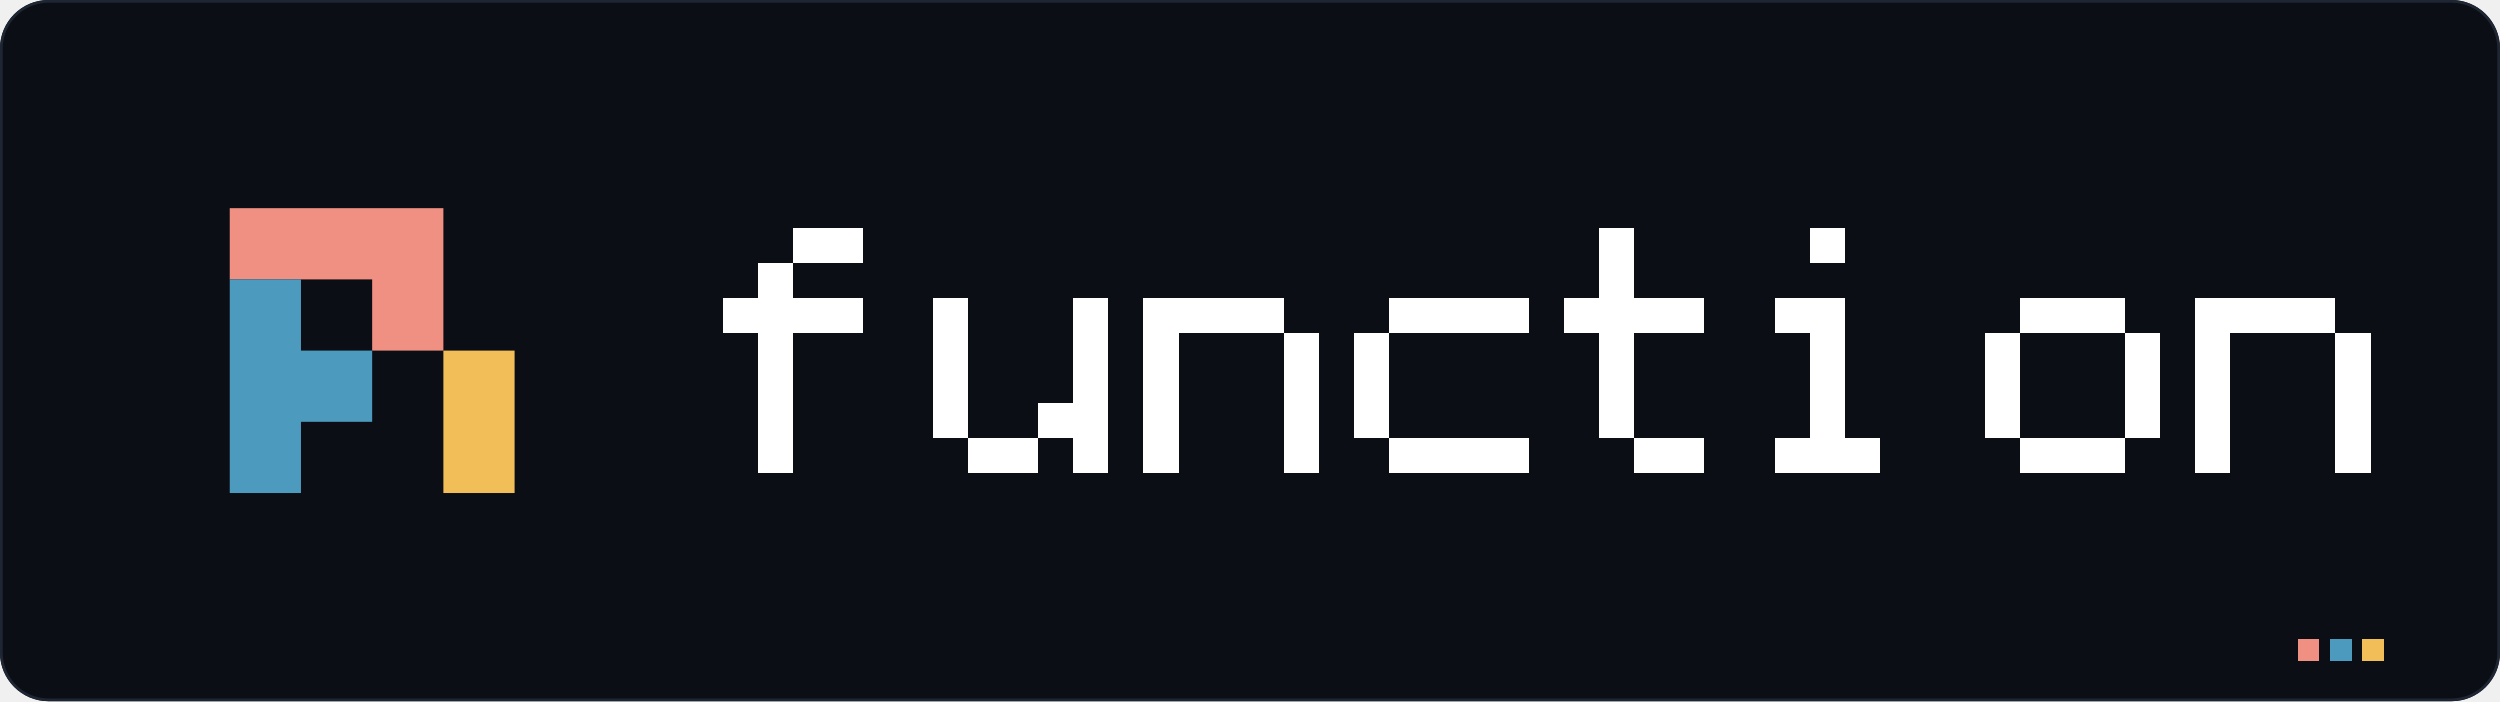
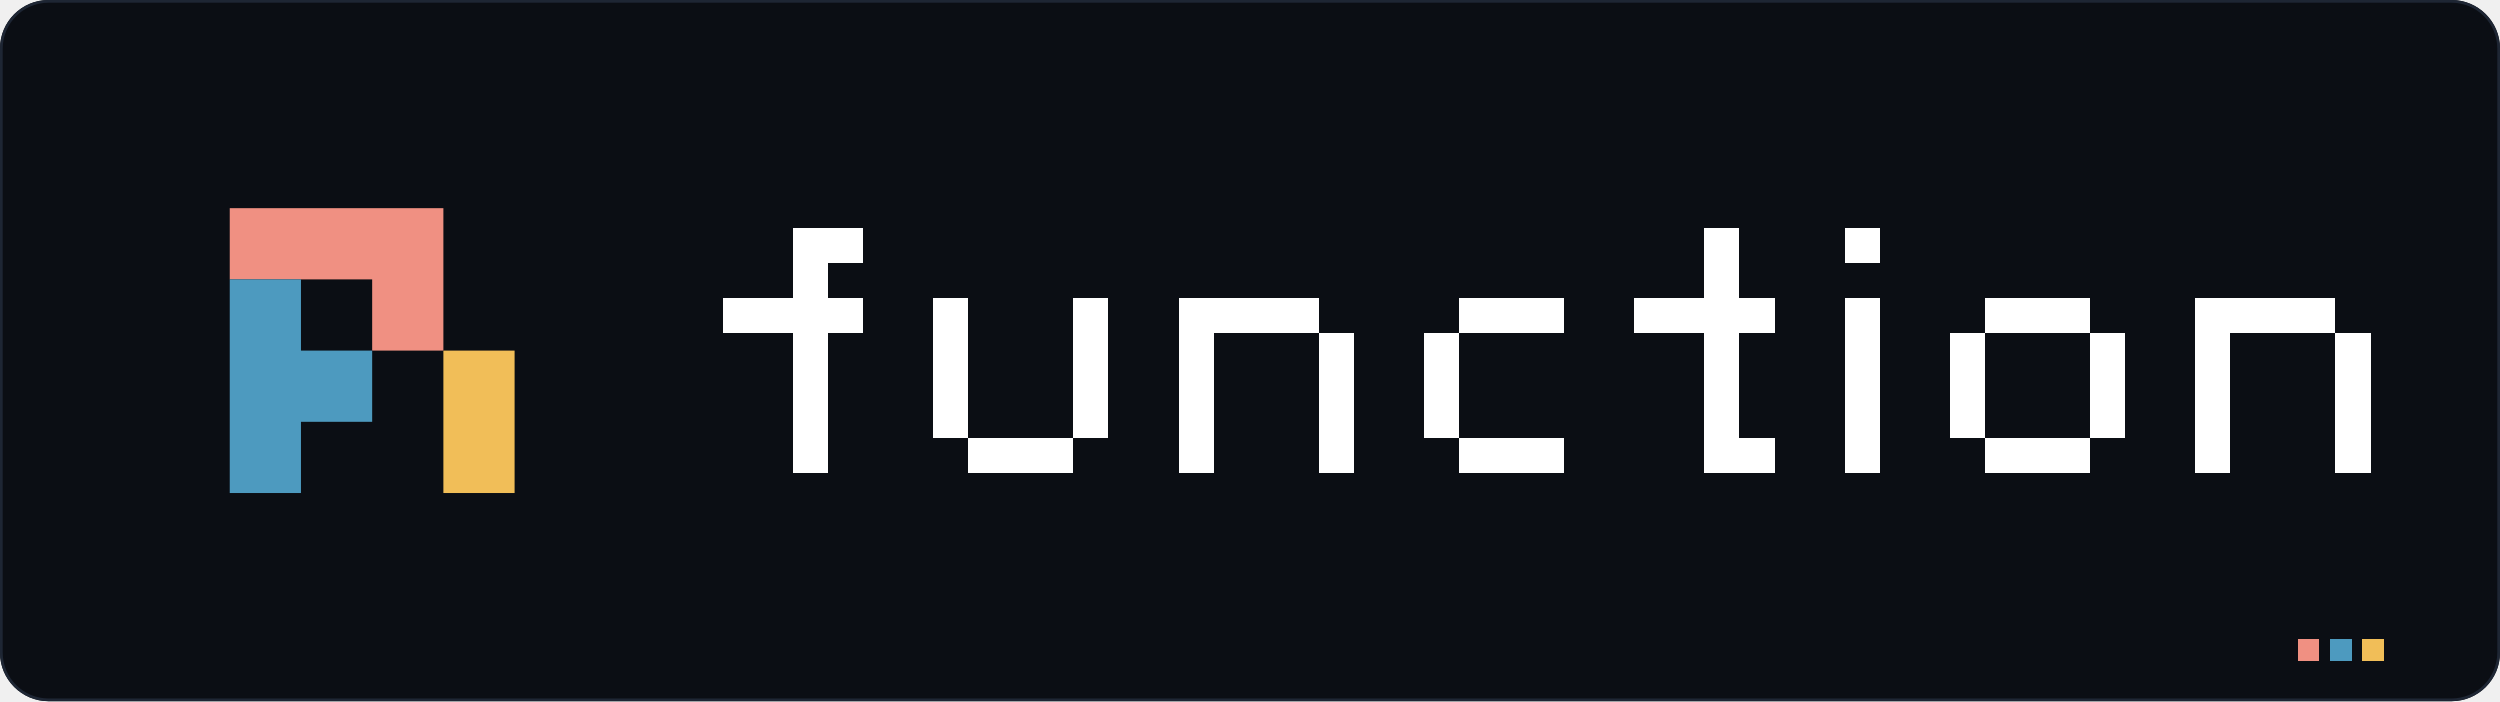
<svg xmlns="http://www.w3.org/2000/svg" width="1854" height="520" viewBox="0 0 1854 520" role="img" aria-label="Pi-function">
+   <style>
+     /* 入场：从下往上逐列浮现；被剥离时这些属性等于没有，字仍然完整可见 */
+     @keyframes rise { from { opacity: 0; transform: translateY(10px) } to { opacity: 1; transform: none } }
+     @keyframes breathe { 0%, 100% { opacity: .35 } 50% { opacity: 1 } }
+     .px { animation: rise .42s cubic-bezier(.22,.61,.36,1) both }
+     .dot { animation: breathe 3.2s ease-in-out infinite }
+     @media (prefers-reduced-motion: reduce) {
+       .px, .dot { animation: none }
+     }
+   </style>
  <rect width="1854" height="520" rx="36" fill="#0B0E14" />
  <rect x="1" y="1" width="1852" height="518" rx="35" fill="none" stroke="#1E2634" stroke-width="2" />
  <g transform="translate(96,80) scale(0.45)">
    <path fill="#F09082" d="M165.29 165.29H517.36V400H400V282.65H165.29Z" />
    <path fill="#4D9ABF" d="M165.29 282.65H282.65V400H400V517.36H282.65V634.72H165.29Z" />
    <path fill="#F1BE58" d="M517.36 400H634.72V634.72H517.36Z" />
  </g>
  <g fill="#FFFFFF" shape-rendering="crispEdges">
-     <rect x="588" y="169" width="52" height="26" />
-     <rect x="562" y="195" width="26" height="26" />
-     <rect x="536" y="221" width="104" height="26" />
-     <rect x="562" y="247" width="26" height="26" />
-     <rect x="562" y="273" width="26" height="26" />
-     <rect x="562" y="299" width="26" height="26" />
-     <rect x="562" y="325" width="26" height="26" />
-     <rect x="692" y="221" width="26" height="26" />
-     <rect x="796" y="221" width="26" height="26" />
-     <rect x="692" y="247" width="26" height="26" />
-     <rect x="796" y="247" width="26" height="26" />
-     <rect x="692" y="273" width="26" height="26" />
-     <rect x="796" y="273" width="26" height="26" />
-     <rect x="692" y="299" width="26" height="26" />
-     <rect x="770" y="299" width="52" height="26" />
-     <rect x="718" y="325" width="52" height="26" />
-     <rect x="796" y="325" width="26" height="26" />
-     <rect x="848" y="221" width="104" height="26" />
-     <rect x="848" y="247" width="26" height="26" />
-     <rect x="952" y="247" width="26" height="26" />
-     <rect x="848" y="273" width="26" height="26" />
-     <rect x="952" y="273" width="26" height="26" />
-     <rect x="848" y="299" width="26" height="26" />
-     <rect x="952" y="299" width="26" height="26" />
-     <rect x="848" y="325" width="26" height="26" />
-     <rect x="952" y="325" width="26" height="26" />
-     <rect x="1030" y="221" width="104" height="26" />
-     <rect x="1004" y="247" width="26" height="26" />
-     <rect x="1004" y="273" width="26" height="26" />
-     <rect x="1004" y="299" width="26" height="26" />
-     <rect x="1030" y="325" width="104" height="26" />
-     <rect x="1186" y="169" width="26" height="26" />
-     <rect x="1186" y="195" width="26" height="26" />
-     <rect x="1160" y="221" width="104" height="26" />
-     <rect x="1186" y="247" width="26" height="26" />
-     <rect x="1186" y="273" width="26" height="26" />
-     <rect x="1186" y="299" width="26" height="26" />
-     <rect x="1212" y="325" width="52" height="26" />
-     <rect x="1342" y="169" width="26" height="26" />
-     <rect x="1316" y="221" width="52" height="26" />
-     <rect x="1342" y="247" width="26" height="26" />
-     <rect x="1342" y="273" width="26" height="26" />
-     <rect x="1342" y="299" width="26" height="26" />
-     <rect x="1316" y="325" width="78" height="26" />
-     <rect x="1498" y="221" width="78" height="26" />
-     <rect x="1472" y="247" width="26" height="26" />
-     <rect x="1576" y="247" width="26" height="26" />
-     <rect x="1472" y="273" width="26" height="26" />
-     <rect x="1576" y="273" width="26" height="26" />
-     <rect x="1472" y="299" width="26" height="26" />
-     <rect x="1576" y="299" width="26" height="26" />
-     <rect x="1498" y="325" width="78" height="26" />
-     <rect x="1628" y="221" width="104" height="26" />
-     <rect x="1628" y="247" width="26" height="26" />
-     <rect x="1732" y="247" width="26" height="26" />
-     <rect x="1628" y="273" width="26" height="26" />
-     <rect x="1732" y="273" width="26" height="26" />
-     <rect x="1628" y="299" width="26" height="26" />
-     <rect x="1732" y="299" width="26" height="26" />
-     <rect x="1628" y="325" width="26" height="26" />
-     <rect x="1732" y="325" width="26" height="26" />
+     <rect x="588" y="169" width="52" height="26" data-letter="0" class="px" style="animation-delay:90ms" />
+     <rect x="588" y="195" width="26" height="26" data-letter="0" class="px" style="animation-delay:90ms" />
+     <rect x="536" y="221" width="104" height="26" data-letter="0" class="px" style="animation-delay:0ms" />
+     <rect x="588" y="247" width="26" height="26" data-letter="0" class="px" style="animation-delay:90ms" />
+     <rect x="588" y="273" width="26" height="26" data-letter="0" class="px" style="animation-delay:90ms" />
+     <rect x="588" y="299" width="26" height="26" data-letter="0" class="px" style="animation-delay:90ms" />
+     <rect x="588" y="325" width="26" height="26" data-letter="0" class="px" style="animation-delay:90ms" />
+     <rect x="692" y="221" width="26" height="26" data-letter="1" class="px" style="animation-delay:282ms" />
+     <rect x="796" y="221" width="26" height="26" data-letter="1" class="px" style="animation-delay:462ms" />
+     <rect x="692" y="247" width="26" height="26" data-letter="1" class="px" style="animation-delay:282ms" />
+     <rect x="796" y="247" width="26" height="26" data-letter="1" class="px" style="animation-delay:462ms" />
+     <rect x="692" y="273" width="26" height="26" data-letter="1" class="px" style="animation-delay:282ms" />
+     <rect x="796" y="273" width="26" height="26" data-letter="1" class="px" style="animation-delay:462ms" />
+     <rect x="692" y="299" width="26" height="26" data-letter="1" class="px" style="animation-delay:282ms" />
+     <rect x="796" y="299" width="26" height="26" data-letter="1" class="px" style="animation-delay:462ms" />
+     <rect x="718" y="325" width="78" height="26" data-letter="1" class="px" style="animation-delay:327ms" />
+     <rect x="874" y="221" width="104" height="26" data-letter="2" class="px" style="animation-delay:609ms" />
+     <rect x="874" y="247" width="26" height="26" data-letter="2" class="px" style="animation-delay:609ms" />
+     <rect x="978" y="247" width="26" height="26" data-letter="2" class="px" style="animation-delay:789ms" />
+     <rect x="874" y="273" width="26" height="26" data-letter="2" class="px" style="animation-delay:609ms" />
+     <rect x="978" y="273" width="26" height="26" data-letter="2" class="px" style="animation-delay:789ms" />
+     <rect x="874" y="299" width="26" height="26" data-letter="2" class="px" style="animation-delay:609ms" />
+     <rect x="978" y="299" width="26" height="26" data-letter="2" class="px" style="animation-delay:789ms" />
+     <rect x="874" y="325" width="26" height="26" data-letter="2" class="px" style="animation-delay:609ms" />
+     <rect x="978" y="325" width="26" height="26" data-letter="2" class="px" style="animation-delay:789ms" />
+     <rect x="1082" y="221" width="78" height="26" data-letter="3" class="px" style="animation-delay:981ms" />
+     <rect x="1056" y="247" width="26" height="26" data-letter="3" class="px" style="animation-delay:936ms" />
+     <rect x="1056" y="273" width="26" height="26" data-letter="3" class="px" style="animation-delay:936ms" />
+     <rect x="1056" y="299" width="26" height="26" data-letter="3" class="px" style="animation-delay:936ms" />
+     <rect x="1082" y="325" width="78" height="26" data-letter="3" class="px" style="animation-delay:981ms" />
+     <rect x="1264" y="169" width="26" height="26" data-letter="4" class="px" style="animation-delay:1308ms" />
+     <rect x="1264" y="195" width="26" height="26" data-letter="4" class="px" style="animation-delay:1308ms" />
+     <rect x="1212" y="221" width="104" height="26" data-letter="4" class="px" style="animation-delay:1218ms" />
+     <rect x="1264" y="247" width="26" height="26" data-letter="4" class="px" style="animation-delay:1308ms" />
+     <rect x="1264" y="273" width="26" height="26" data-letter="4" class="px" style="animation-delay:1308ms" />
+     <rect x="1264" y="299" width="26" height="26" data-letter="4" class="px" style="animation-delay:1308ms" />
+     <rect x="1264" y="325" width="52" height="26" data-letter="4" class="px" style="animation-delay:1308ms" />
+     <rect x="1368" y="169" width="26" height="26" data-letter="5" class="px" style="animation-delay:1500ms" />
+     <rect x="1368" y="221" width="26" height="26" data-letter="5" class="px" style="animation-delay:1500ms" />
+     <rect x="1368" y="247" width="26" height="26" data-letter="5" class="px" style="animation-delay:1500ms" />
+     <rect x="1368" y="273" width="26" height="26" data-letter="5" class="px" style="animation-delay:1500ms" />
+     <rect x="1368" y="299" width="26" height="26" data-letter="5" class="px" style="animation-delay:1500ms" />
+     <rect x="1368" y="325" width="26" height="26" data-letter="5" class="px" style="animation-delay:1500ms" />
+     <rect x="1472" y="221" width="78" height="26" data-letter="6" class="px" style="animation-delay:1692ms" />
+     <rect x="1446" y="247" width="26" height="26" data-letter="6" class="px" style="animation-delay:1647ms" />
+     <rect x="1550" y="247" width="26" height="26" data-letter="6" class="px" style="animation-delay:1827ms" />
+     <rect x="1446" y="273" width="26" height="26" data-letter="6" class="px" style="animation-delay:1647ms" />
+     <rect x="1550" y="273" width="26" height="26" data-letter="6" class="px" style="animation-delay:1827ms" />
+     <rect x="1446" y="299" width="26" height="26" data-letter="6" class="px" style="animation-delay:1647ms" />
+     <rect x="1550" y="299" width="26" height="26" data-letter="6" class="px" style="animation-delay:1827ms" />
+     <rect x="1472" y="325" width="78" height="26" data-letter="6" class="px" style="animation-delay:1692ms" />
+     <rect x="1628" y="221" width="104" height="26" data-letter="7" class="px" style="animation-delay:1974ms" />
+     <rect x="1628" y="247" width="26" height="26" data-letter="7" class="px" style="animation-delay:1974ms" />
+     <rect x="1732" y="247" width="26" height="26" data-letter="7" class="px" style="animation-delay:2154ms" />
+     <rect x="1628" y="273" width="26" height="26" data-letter="7" class="px" style="animation-delay:1974ms" />
+     <rect x="1732" y="273" width="26" height="26" data-letter="7" class="px" style="animation-delay:2154ms" />
+     <rect x="1628" y="299" width="26" height="26" data-letter="7" class="px" style="animation-delay:1974ms" />
+     <rect x="1732" y="299" width="26" height="26" data-letter="7" class="px" style="animation-delay:2154ms" />
+     <rect x="1628" y="325" width="26" height="26" data-letter="7" class="px" style="animation-delay:1974ms" />
+     <rect x="1732" y="325" width="26" height="26" data-letter="7" class="px" style="animation-delay:2154ms" />
  </g>
  <g shape-rendering="crispEdges">
-     <rect x="1704" y="474" width="16" height="16" fill="#F09082" />
-     <rect x="1728" y="474" width="16" height="16" fill="#4D9ABF" />
-     <rect x="1752" y="474" width="16" height="16" fill="#F1BE58" />
+     <rect x="1704" y="474" width="16" height="16" fill="#F09082" class="dot" style="animation-delay:0ms" />
+     <rect x="1728" y="474" width="16" height="16" fill="#4D9ABF" class="dot" style="animation-delay:260ms" />
+     <rect x="1752" y="474" width="16" height="16" fill="#F1BE58" class="dot" style="animation-delay:520ms" />
  </g>
</svg>
